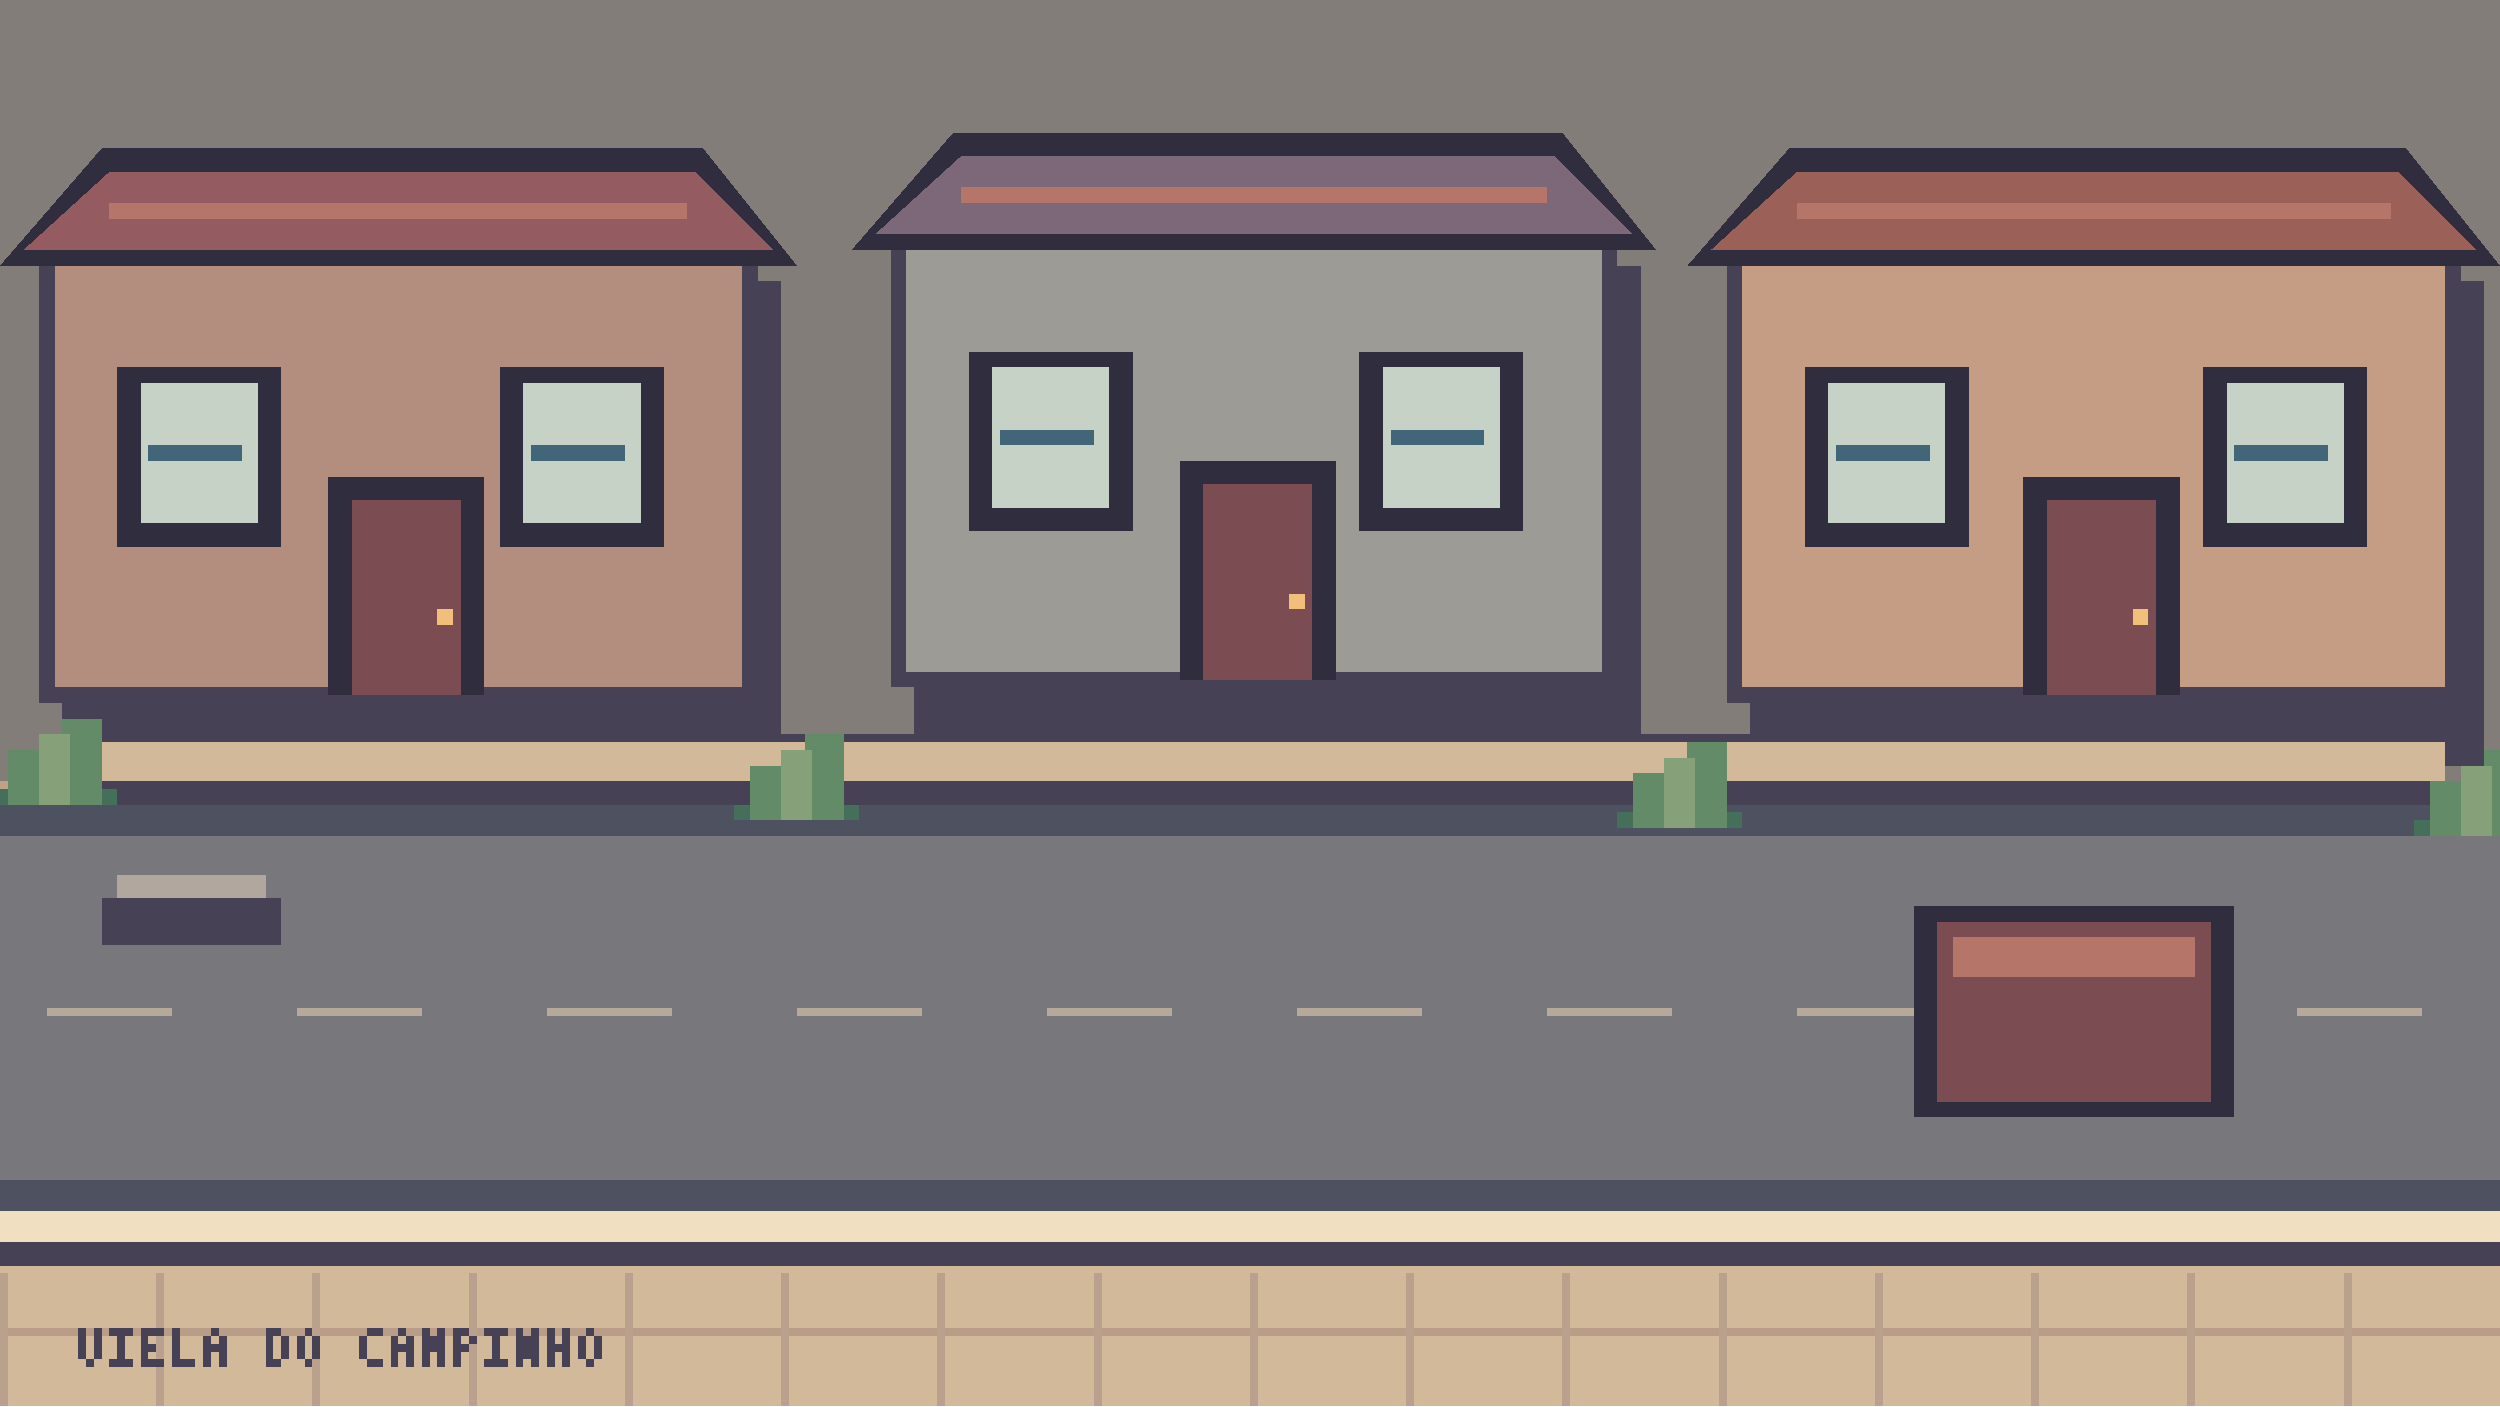
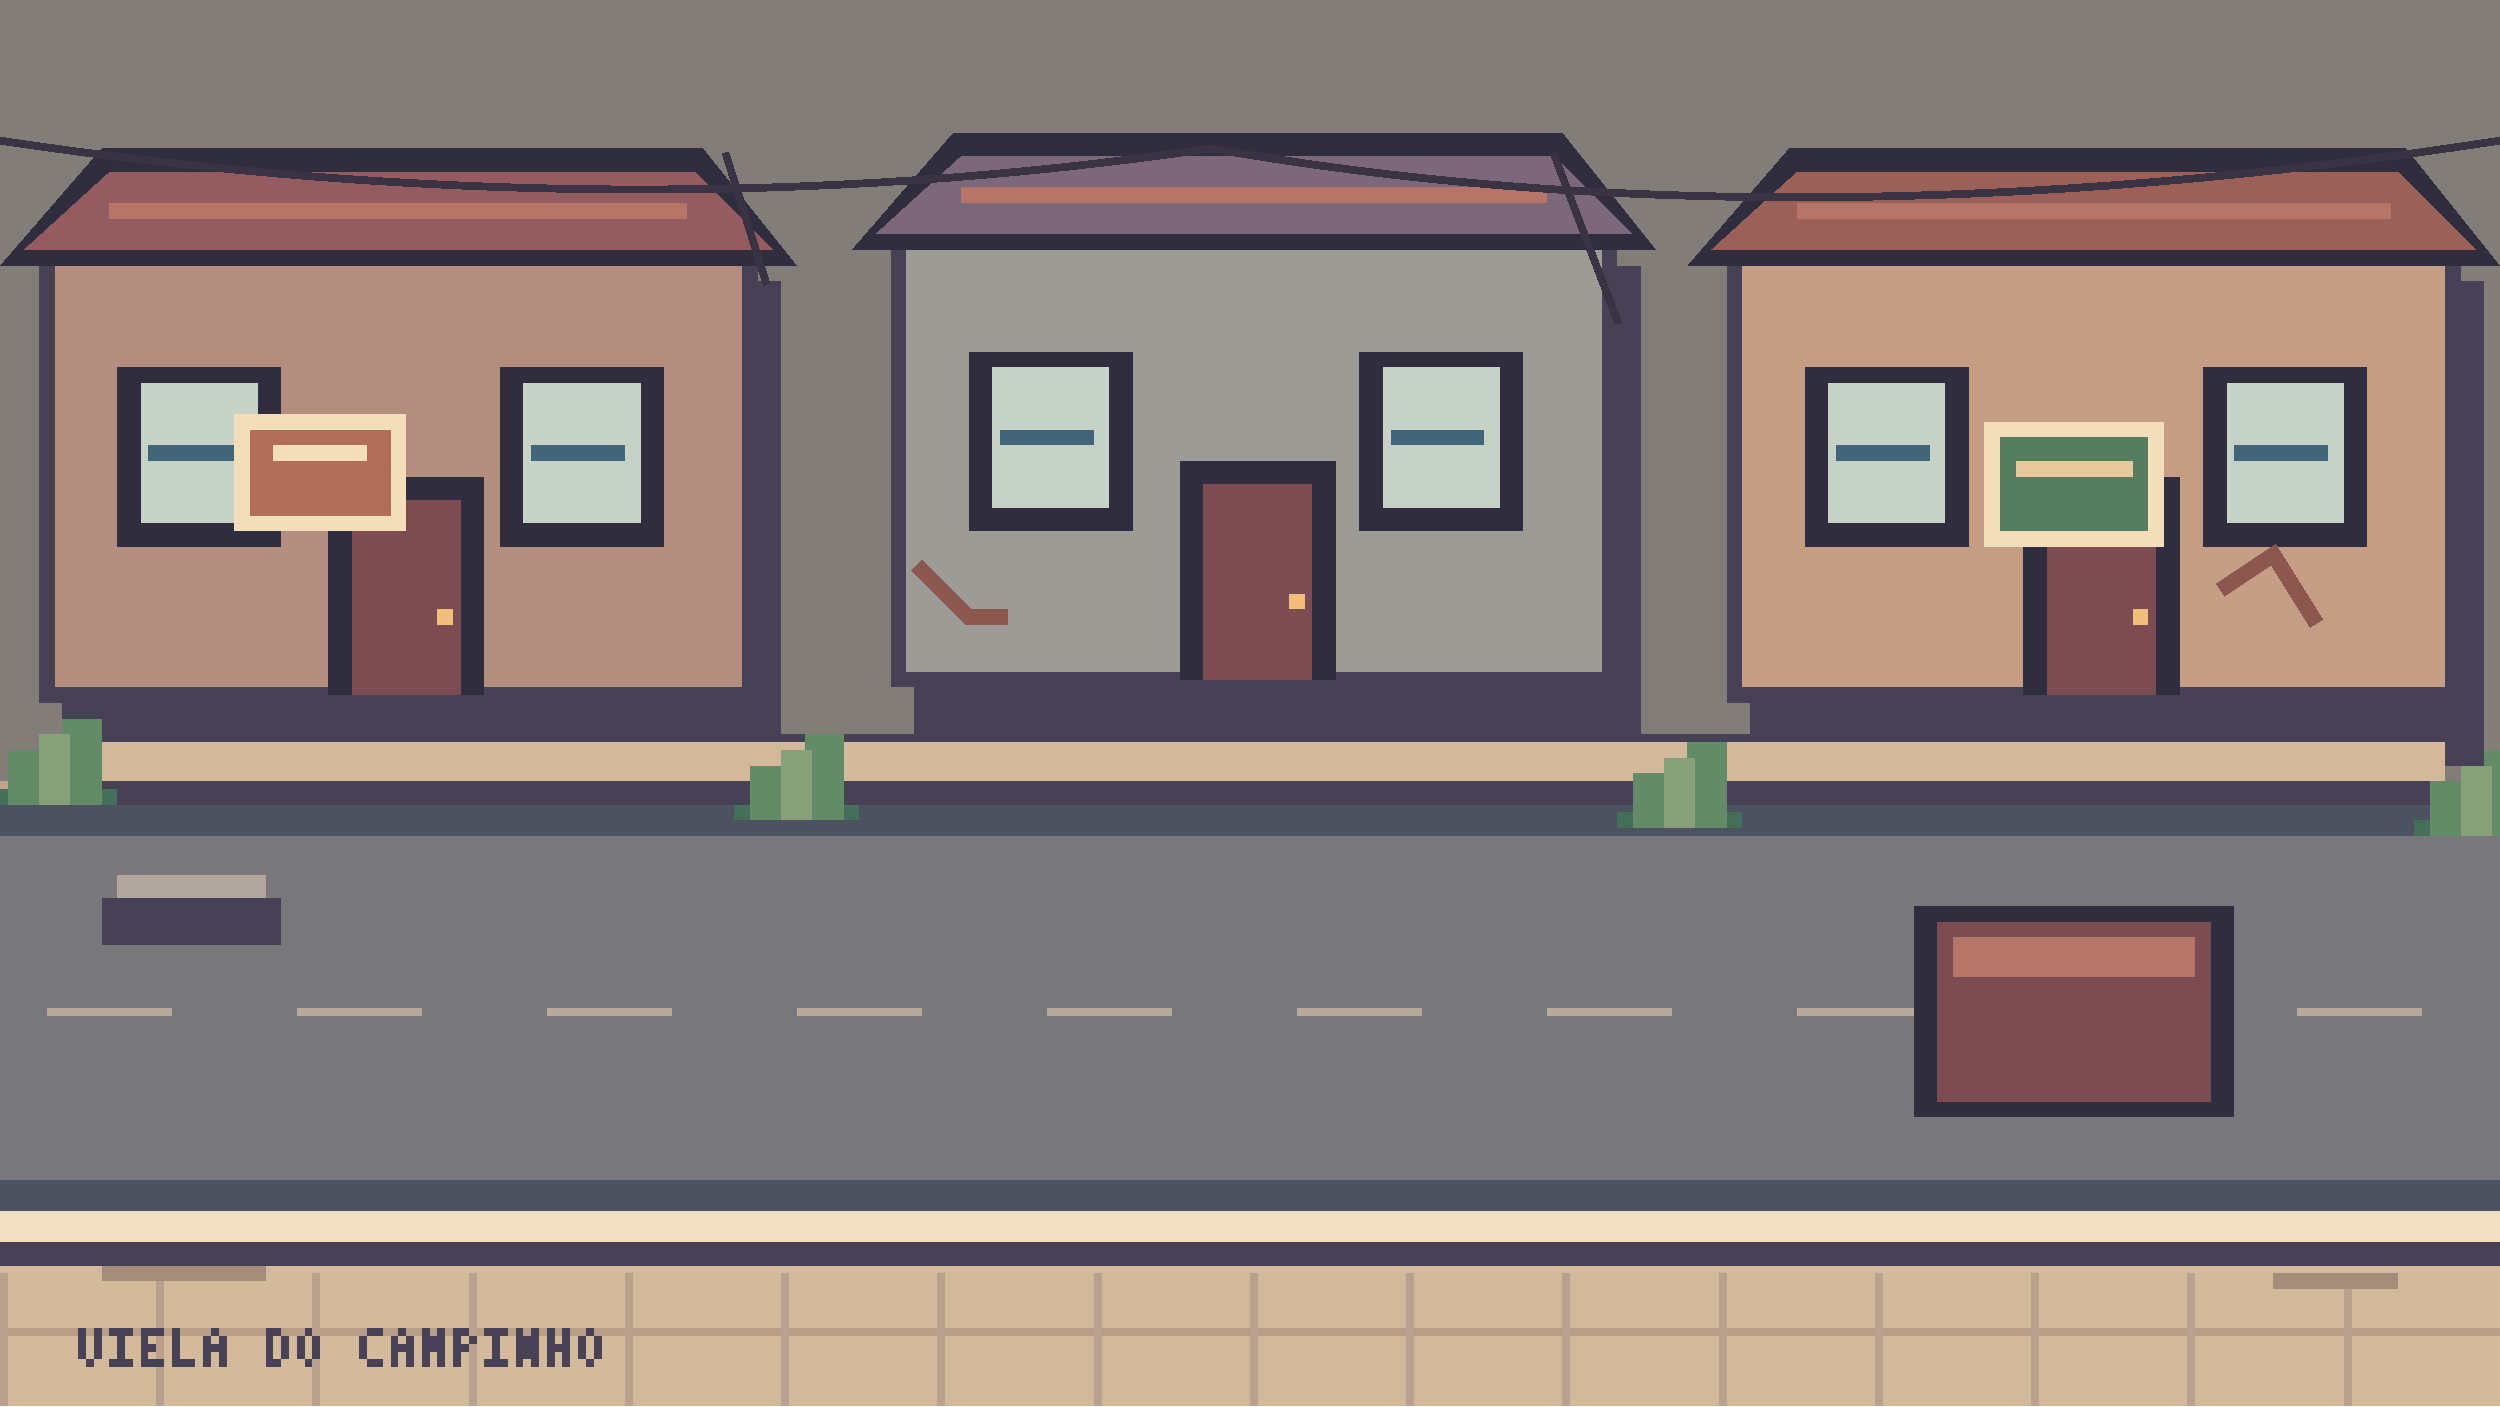
<svg xmlns="http://www.w3.org/2000/svg" width="960" height="540" viewBox="0 0 320 180" shape-rendering="crispEdges">
  <rect x="0" y="0" width="320" height="180" fill="#bfa287" />
  <rect x="0" y="0" width="320" height="100" fill="#827d78" />
  <rect x="8" y="36" width="92" height="62" fill="#464154" />
  <rect x="5" y="32" width="92" height="58" fill="#464154" />
  <rect x="7" y="34" width="88" height="54" fill="#b38d7e" />
  <polygon points="0,34 13,19 90,19 102,34" fill="#302e3e" />
  <polygon points="3,32 14,22 89,22 99,32" fill="#945b60" />
  <rect x="14" y="26" width="74" height="2" fill="#b67569" />
  <rect x="15" y="47" width="21" height="23" fill="#302e3e" />
  <rect x="18" y="49" width="15" height="18" fill="#c7d2c6" />
  <rect x="64" y="47" width="21" height="23" fill="#302e3e" />
  <rect x="67" y="49" width="15" height="18" fill="#c7d2c6" />
  <rect x="19" y="57" width="12" height="2" fill="#416579" />
  <rect x="68" y="57" width="12" height="2" fill="#416579" />
  <rect x="42" y="61" width="20" height="28" fill="#302e3e" />
  <rect x="45" y="64" width="14" height="25" fill="#7c4c53" />
  <rect x="56" y="78" width="2" height="2" fill="#f1bf79" />
  <rect x="117" y="34" width="93" height="62" fill="#464154" />
  <rect x="114" y="30" width="93" height="58" fill="#464154" />
  <rect x="116" y="32" width="89" height="54" fill="#9c9b96" />
  <polygon points="109,32 122,17 200,17 212,32" fill="#302e3e" />
  <polygon points="112,30 123,20 199,20 209,30" fill="#7c6879" />
  <rect x="123" y="24" width="75" height="2" fill="#b67569" />
  <rect x="124" y="45" width="21" height="23" fill="#302e3e" />
  <rect x="127" y="47" width="15" height="18" fill="#c7d2c6" />
  <rect x="174" y="45" width="21" height="23" fill="#302e3e" />
  <rect x="177" y="47" width="15" height="18" fill="#c7d2c6" />
  <rect x="128" y="55" width="12" height="2" fill="#416579" />
  <rect x="178" y="55" width="12" height="2" fill="#416579" />
  <rect x="151" y="59" width="20" height="28" fill="#302e3e" />
  <rect x="154" y="62" width="14" height="25" fill="#7c4c53" />
  <rect x="165" y="76" width="2" height="2" fill="#f1bf79" />
  <rect x="224" y="36" width="94" height="62" fill="#464154" />
  <rect x="221" y="32" width="94" height="58" fill="#464154" />
  <rect x="223" y="34" width="90" height="54" fill="#c59d84" />
  <polygon points="216,34 229,19 308,19 320,34" fill="#302e3e" />
  <polygon points="219,32 230,22 307,22 317,32" fill="#9b6058" />
  <rect x="230" y="26" width="76" height="2" fill="#b67569" />
  <rect x="231" y="47" width="21" height="23" fill="#302e3e" />
  <rect x="234" y="49" width="15" height="18" fill="#c7d2c6" />
  <rect x="282" y="47" width="21" height="23" fill="#302e3e" />
  <rect x="285" y="49" width="15" height="18" fill="#c7d2c6" />
  <rect x="235" y="57" width="12" height="2" fill="#416579" />
  <rect x="286" y="57" width="12" height="2" fill="#416579" />
  <rect x="259" y="61" width="20" height="28" fill="#302e3e" />
  <rect x="262" y="64" width="14" height="25" fill="#7c4c53" />
  <rect x="273" y="78" width="2" height="2" fill="#f1bf79" />
  <rect x="6" y="94" width="307" height="9" fill="#464154" />
  <rect x="6" y="95" width="307" height="5" fill="#d2b99a" />
  <rect x="0" y="103" width="320" height="52" fill="#4d5160" />
  <rect x="0" y="107" width="320" height="44" fill="#77777c" />
  <rect x="6" y="129" width="16" height="1" fill="#b6a99a" />
  <rect x="38" y="129" width="16" height="1" fill="#b6a99a" />
  <rect x="70" y="129" width="16" height="1" fill="#b6a99a" />
  <rect x="102" y="129" width="16" height="1" fill="#b6a99a" />
  <rect x="134" y="129" width="16" height="1" fill="#b6a99a" />
  <rect x="166" y="129" width="16" height="1" fill="#b6a99a" />
  <rect x="198" y="129" width="16" height="1" fill="#b6a99a" />
  <rect x="230" y="129" width="16" height="1" fill="#b6a99a" />
  <rect x="262" y="129" width="16" height="1" fill="#b6a99a" />
  <rect x="294" y="129" width="16" height="1" fill="#b6a99a" />
  <rect x="0" y="155" width="320" height="4" fill="#f1dfc1" />
  <rect x="0" y="159" width="320" height="3" fill="#464154" />
  <rect x="0" y="162" width="320" height="18" fill="#d2b99a" />
  <rect x="0" y="170" width="320" height="1" fill="#b99d88" />
  <rect x="0" y="163" width="1" height="17" fill="#baa18e" />
  <rect x="20" y="163" width="1" height="17" fill="#baa18e" />
  <rect x="40" y="163" width="1" height="17" fill="#baa18e" />
  <rect x="60" y="163" width="1" height="17" fill="#baa18e" />
  <rect x="80" y="163" width="1" height="17" fill="#baa18e" />
  <rect x="100" y="163" width="1" height="17" fill="#baa18e" />
  <rect x="120" y="163" width="1" height="17" fill="#baa18e" />
  <rect x="140" y="163" width="1" height="17" fill="#baa18e" />
  <rect x="160" y="163" width="1" height="17" fill="#baa18e" />
  <rect x="180" y="163" width="1" height="17" fill="#baa18e" />
  <rect x="200" y="163" width="1" height="17" fill="#baa18e" />
  <rect x="220" y="163" width="1" height="17" fill="#baa18e" />
  <rect x="240" y="163" width="1" height="17" fill="#baa18e" />
  <rect x="260" y="163" width="1" height="17" fill="#baa18e" />
  <rect x="280" y="163" width="1" height="17" fill="#baa18e" />
  <rect x="300" y="163" width="1" height="17" fill="#baa18e" />
  <rect x="245" y="116" width="41" height="27" fill="#302e3e" />
  <rect x="248" y="118" width="35" height="23" fill="#7c4c53" />
  <rect x="250" y="120" width="31" height="5" fill="#b67569" />
  <rect x="13" y="115" width="23" height="6" fill="#464154" />
  <rect x="15" y="112" width="19" height="3" fill="#b1a79e" />
  <rect x="-1" y="101" width="16" height="2" fill="#456f5b" />
  <rect x="1" y="96" width="5" height="7" fill="#638b67" />
  <rect x="8" y="92" width="5" height="11" fill="#638b67" />
  <rect x="5" y="94" width="4" height="9" fill="#86a17a" />
  <rect x="94" y="103" width="16" height="2" fill="#456f5b" />
  <rect x="96" y="98" width="5" height="7" fill="#638b67" />
  <rect x="103" y="94" width="5" height="11" fill="#638b67" />
  <rect x="100" y="96" width="4" height="9" fill="#86a17a" />
  <rect x="207" y="104" width="16" height="2" fill="#456f5b" />
  <rect x="209" y="99" width="5" height="7" fill="#638b67" />
  <rect x="216" y="95" width="5" height="11" fill="#638b67" />
  <rect x="213" y="97" width="4" height="9" fill="#86a17a" />
  <rect x="309" y="105" width="16" height="2" fill="#456f5b" />
  <rect x="311" y="100" width="5" height="7" fill="#638b67" />
  <rect x="318" y="96" width="5" height="11" fill="#638b67" />
  <rect x="315" y="98" width="4" height="9" fill="#86a17a" />
  <rect x="10" y="170" width="1" height="1" fill="#464154" />
  <rect x="12" y="170" width="1" height="1" fill="#464154" />
  <rect x="10" y="171" width="1" height="1" fill="#464154" />
  <rect x="12" y="171" width="1" height="1" fill="#464154" />
  <rect x="10" y="172" width="1" height="1" fill="#464154" />
  <rect x="12" y="172" width="1" height="1" fill="#464154" />
  <rect x="10" y="173" width="1" height="1" fill="#464154" />
  <rect x="12" y="173" width="1" height="1" fill="#464154" />
  <rect x="11" y="174" width="1" height="1" fill="#464154" />
  <rect x="14" y="170" width="1" height="1" fill="#464154" />
  <rect x="15" y="170" width="1" height="1" fill="#464154" />
  <rect x="16" y="170" width="1" height="1" fill="#464154" />
  <rect x="15" y="171" width="1" height="1" fill="#464154" />
  <rect x="15" y="172" width="1" height="1" fill="#464154" />
  <rect x="15" y="173" width="1" height="1" fill="#464154" />
  <rect x="14" y="174" width="1" height="1" fill="#464154" />
  <rect x="15" y="174" width="1" height="1" fill="#464154" />
  <rect x="16" y="174" width="1" height="1" fill="#464154" />
  <rect x="18" y="170" width="1" height="1" fill="#464154" />
  <rect x="19" y="170" width="1" height="1" fill="#464154" />
  <rect x="20" y="170" width="1" height="1" fill="#464154" />
  <rect x="18" y="171" width="1" height="1" fill="#464154" />
  <rect x="18" y="172" width="1" height="1" fill="#464154" />
  <rect x="19" y="172" width="1" height="1" fill="#464154" />
  <rect x="18" y="173" width="1" height="1" fill="#464154" />
  <rect x="18" y="174" width="1" height="1" fill="#464154" />
  <rect x="19" y="174" width="1" height="1" fill="#464154" />
  <rect x="20" y="174" width="1" height="1" fill="#464154" />
  <rect x="22" y="170" width="1" height="1" fill="#464154" />
  <rect x="22" y="171" width="1" height="1" fill="#464154" />
  <rect x="22" y="172" width="1" height="1" fill="#464154" />
  <rect x="22" y="173" width="1" height="1" fill="#464154" />
  <rect x="22" y="174" width="1" height="1" fill="#464154" />
  <rect x="23" y="174" width="1" height="1" fill="#464154" />
  <rect x="24" y="174" width="1" height="1" fill="#464154" />
  <rect x="27" y="170" width="1" height="1" fill="#464154" />
  <rect x="26" y="171" width="1" height="1" fill="#464154" />
  <rect x="28" y="171" width="1" height="1" fill="#464154" />
  <rect x="26" y="172" width="1" height="1" fill="#464154" />
  <rect x="27" y="172" width="1" height="1" fill="#464154" />
  <rect x="28" y="172" width="1" height="1" fill="#464154" />
  <rect x="26" y="173" width="1" height="1" fill="#464154" />
  <rect x="28" y="173" width="1" height="1" fill="#464154" />
  <rect x="26" y="174" width="1" height="1" fill="#464154" />
  <rect x="28" y="174" width="1" height="1" fill="#464154" />
  <rect x="34" y="170" width="1" height="1" fill="#464154" />
  <rect x="35" y="170" width="1" height="1" fill="#464154" />
  <rect x="34" y="171" width="1" height="1" fill="#464154" />
  <rect x="36" y="171" width="1" height="1" fill="#464154" />
  <rect x="34" y="172" width="1" height="1" fill="#464154" />
  <rect x="36" y="172" width="1" height="1" fill="#464154" />
  <rect x="34" y="173" width="1" height="1" fill="#464154" />
  <rect x="36" y="173" width="1" height="1" fill="#464154" />
  <rect x="34" y="174" width="1" height="1" fill="#464154" />
  <rect x="35" y="174" width="1" height="1" fill="#464154" />
  <rect x="39" y="170" width="1" height="1" fill="#464154" />
  <rect x="38" y="171" width="1" height="1" fill="#464154" />
  <rect x="40" y="171" width="1" height="1" fill="#464154" />
  <rect x="38" y="172" width="1" height="1" fill="#464154" />
  <rect x="40" y="172" width="1" height="1" fill="#464154" />
  <rect x="38" y="173" width="1" height="1" fill="#464154" />
  <rect x="40" y="173" width="1" height="1" fill="#464154" />
  <rect x="39" y="174" width="1" height="1" fill="#464154" />
  <rect x="47" y="170" width="1" height="1" fill="#464154" />
  <rect x="48" y="170" width="1" height="1" fill="#464154" />
  <rect x="46" y="171" width="1" height="1" fill="#464154" />
  <rect x="46" y="172" width="1" height="1" fill="#464154" />
  <rect x="46" y="173" width="1" height="1" fill="#464154" />
  <rect x="47" y="174" width="1" height="1" fill="#464154" />
  <rect x="48" y="174" width="1" height="1" fill="#464154" />
  <rect x="51" y="170" width="1" height="1" fill="#464154" />
  <rect x="50" y="171" width="1" height="1" fill="#464154" />
  <rect x="52" y="171" width="1" height="1" fill="#464154" />
  <rect x="50" y="172" width="1" height="1" fill="#464154" />
  <rect x="51" y="172" width="1" height="1" fill="#464154" />
  <rect x="52" y="172" width="1" height="1" fill="#464154" />
  <rect x="50" y="173" width="1" height="1" fill="#464154" />
  <rect x="52" y="173" width="1" height="1" fill="#464154" />
  <rect x="50" y="174" width="1" height="1" fill="#464154" />
  <rect x="52" y="174" width="1" height="1" fill="#464154" />
  <rect x="54" y="170" width="1" height="1" fill="#464154" />
  <rect x="56" y="170" width="1" height="1" fill="#464154" />
  <rect x="54" y="171" width="1" height="1" fill="#464154" />
  <rect x="55" y="171" width="1" height="1" fill="#464154" />
  <rect x="56" y="171" width="1" height="1" fill="#464154" />
  <rect x="54" y="172" width="1" height="1" fill="#464154" />
  <rect x="55" y="172" width="1" height="1" fill="#464154" />
  <rect x="56" y="172" width="1" height="1" fill="#464154" />
  <rect x="54" y="173" width="1" height="1" fill="#464154" />
  <rect x="56" y="173" width="1" height="1" fill="#464154" />
  <rect x="54" y="174" width="1" height="1" fill="#464154" />
  <rect x="56" y="174" width="1" height="1" fill="#464154" />
  <rect x="58" y="170" width="1" height="1" fill="#464154" />
  <rect x="59" y="170" width="1" height="1" fill="#464154" />
  <rect x="58" y="171" width="1" height="1" fill="#464154" />
  <rect x="60" y="171" width="1" height="1" fill="#464154" />
  <rect x="58" y="172" width="1" height="1" fill="#464154" />
  <rect x="59" y="172" width="1" height="1" fill="#464154" />
  <rect x="58" y="173" width="1" height="1" fill="#464154" />
  <rect x="58" y="174" width="1" height="1" fill="#464154" />
  <rect x="62" y="170" width="1" height="1" fill="#464154" />
  <rect x="63" y="170" width="1" height="1" fill="#464154" />
  <rect x="64" y="170" width="1" height="1" fill="#464154" />
  <rect x="63" y="171" width="1" height="1" fill="#464154" />
  <rect x="63" y="172" width="1" height="1" fill="#464154" />
  <rect x="63" y="173" width="1" height="1" fill="#464154" />
  <rect x="62" y="174" width="1" height="1" fill="#464154" />
  <rect x="63" y="174" width="1" height="1" fill="#464154" />
  <rect x="64" y="174" width="1" height="1" fill="#464154" />
  <rect x="66" y="170" width="1" height="1" fill="#464154" />
  <rect x="68" y="170" width="1" height="1" fill="#464154" />
  <rect x="66" y="171" width="1" height="1" fill="#464154" />
  <rect x="67" y="171" width="1" height="1" fill="#464154" />
  <rect x="68" y="171" width="1" height="1" fill="#464154" />
  <rect x="66" y="172" width="1" height="1" fill="#464154" />
  <rect x="67" y="172" width="1" height="1" fill="#464154" />
  <rect x="68" y="172" width="1" height="1" fill="#464154" />
  <rect x="66" y="173" width="1" height="1" fill="#464154" />
  <rect x="67" y="173" width="1" height="1" fill="#464154" />
  <rect x="68" y="173" width="1" height="1" fill="#464154" />
  <rect x="66" y="174" width="1" height="1" fill="#464154" />
  <rect x="68" y="174" width="1" height="1" fill="#464154" />
  <rect x="70" y="170" width="1" height="1" fill="#464154" />
  <rect x="72" y="170" width="1" height="1" fill="#464154" />
  <rect x="70" y="171" width="1" height="1" fill="#464154" />
  <rect x="72" y="171" width="1" height="1" fill="#464154" />
  <rect x="70" y="172" width="1" height="1" fill="#464154" />
  <rect x="71" y="172" width="1" height="1" fill="#464154" />
  <rect x="72" y="172" width="1" height="1" fill="#464154" />
  <rect x="70" y="173" width="1" height="1" fill="#464154" />
  <rect x="72" y="173" width="1" height="1" fill="#464154" />
  <rect x="70" y="174" width="1" height="1" fill="#464154" />
  <rect x="72" y="174" width="1" height="1" fill="#464154" />
  <rect x="75" y="170" width="1" height="1" fill="#464154" />
  <rect x="74" y="171" width="1" height="1" fill="#464154" />
  <rect x="76" y="171" width="1" height="1" fill="#464154" />
  <rect x="74" y="172" width="1" height="1" fill="#464154" />
  <rect x="76" y="172" width="1" height="1" fill="#464154" />
  <rect x="74" y="173" width="1" height="1" fill="#464154" />
  <rect x="76" y="173" width="1" height="1" fill="#464154" />
  <rect x="75" y="174" width="1" height="1" fill="#464154" />
+   <path d="M0 18 Q80 30 155 19 Q229 32 320 18" fill="none" stroke="#393344" stroke-width="1" stroke-linecap="square" />
+   <path d="M93 20 L98 36 M199 20 L207 41" fill="none" stroke="#393344" stroke-width="1" stroke-linecap="square" />
+   <rect x="30" y="53" width="22" height="15" fill="#f2debb" />
+   <rect x="32" y="55" width="18" height="11" fill="#b36e59" />
+   <rect x="35" y="57" width="12" height="2" fill="#f2debb" />
+   <rect x="254" y="54" width="23" height="16" fill="#f2debb" />
+   <rect x="256" y="56" width="19" height="12" fill="#567d60" />
+   <rect x="258" y="59" width="15" height="2" fill="#e8c99d" />
+   <path d="M118 73 L124 79 L128 79" fill="none" stroke="#8b574f" stroke-width="2" stroke-linecap="square" />
+   <path d="M285 75 L291 71 L296 79" fill="none" stroke="#8b574f" stroke-width="2" stroke-linecap="square" />
+   <rect x="13" y="162" width="21" height="2" fill="#a58d7c" />
+   <rect x="291" y="163" width="16" height="2" fill="#a58d7c" />
</svg>
